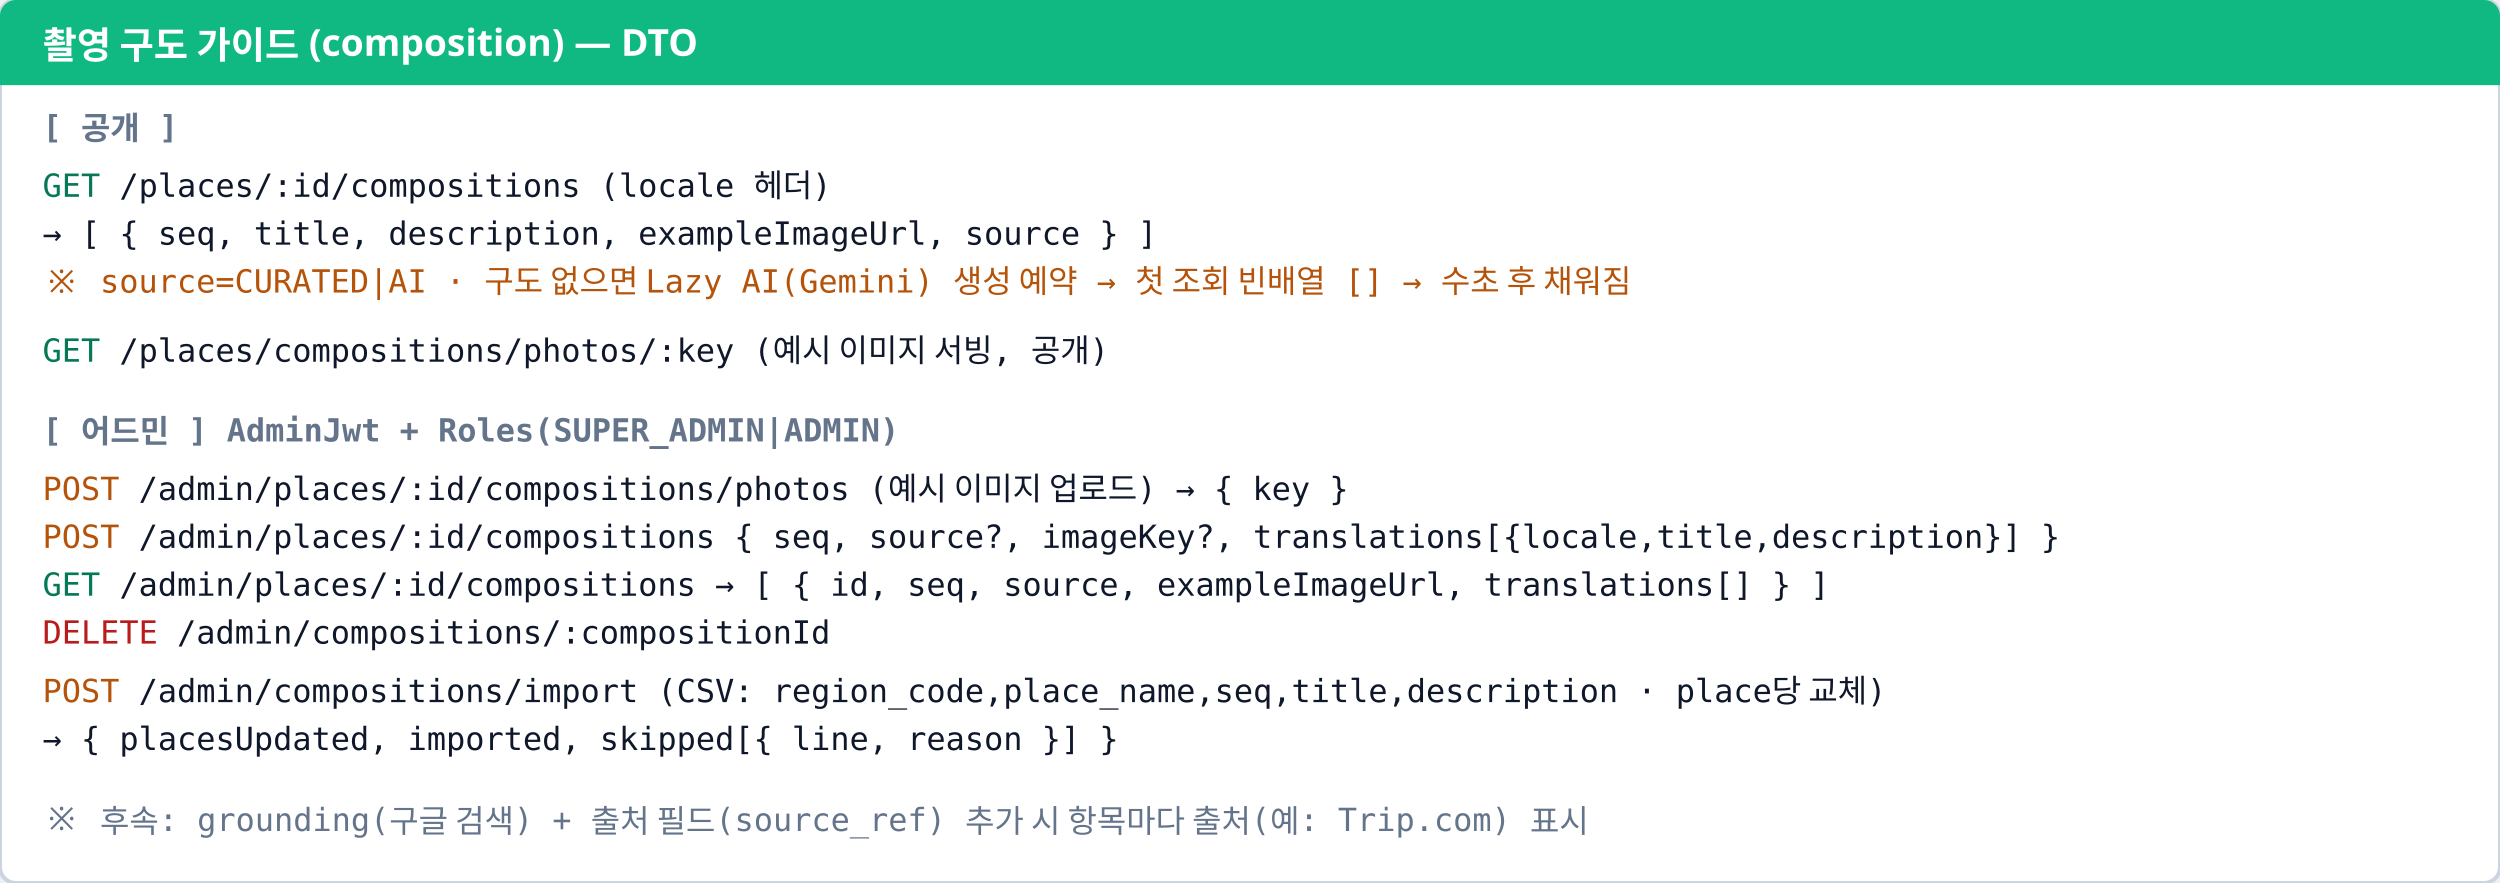
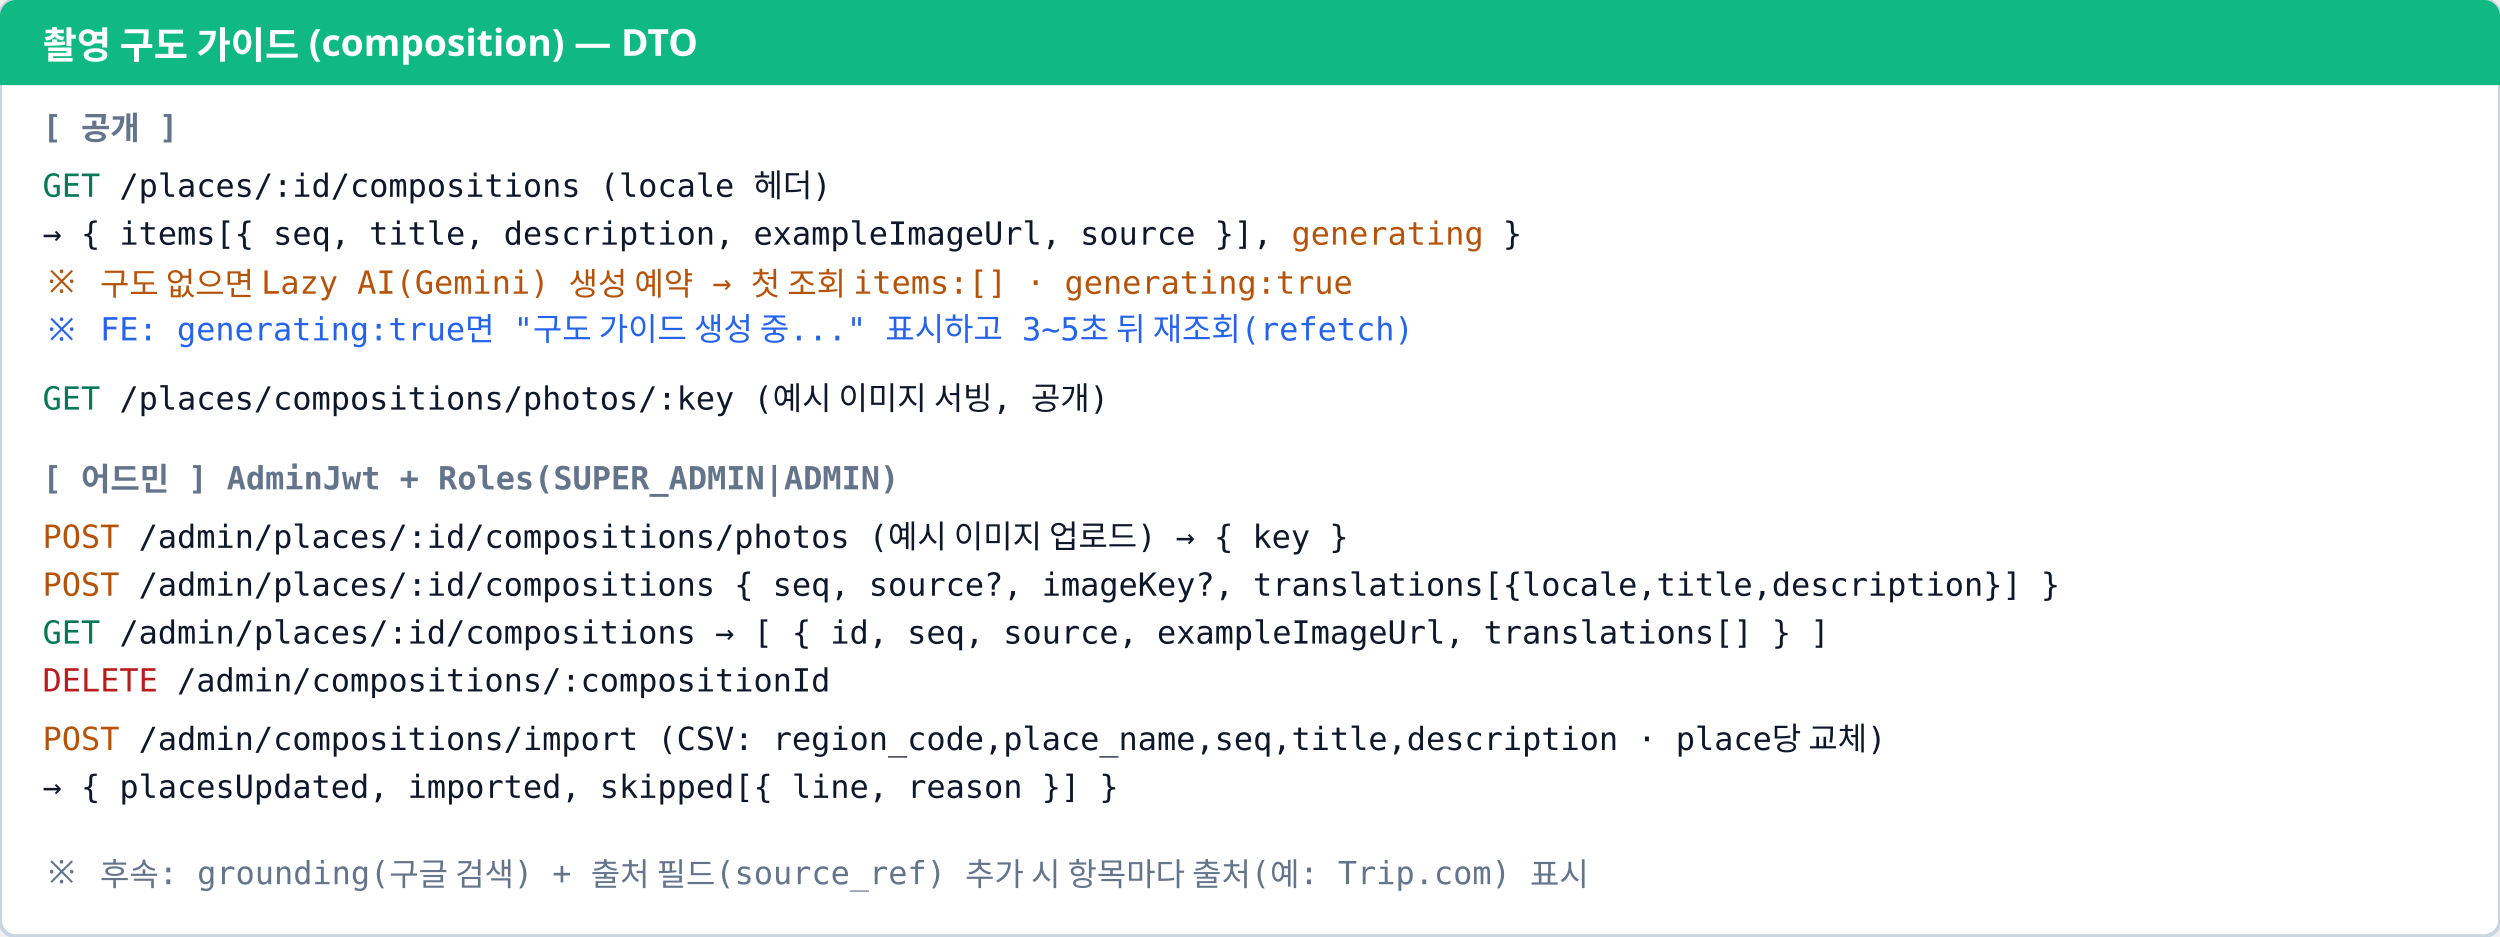
- <svg xmlns="http://www.w3.org/2000/svg" viewBox="0 0 940 332" font-family="sans-serif">
-   <rect width="940" height="332" rx="6" fill="#fff" stroke="#cbd5e1" stroke-width="1.5" />
+ <svg xmlns="http://www.w3.org/2000/svg" viewBox="0 0 940 352" font-family="sans-serif">
+   <rect width="940" height="352" rx="6" fill="#fff" stroke="#cbd5e1" stroke-width="1.5" />
  <path d="M0,6 a6,6 0 0 1 6,-6 h928 a6,6 0 0 1 6,6 v26 h-940 z" fill="#10b981" />
  <text x="16" y="22" fill="#fff" font-size="14" font-weight="700">촬영 구도 가이드 (composition) — DTO</text>
  <g font-family="monospace" font-size="12" fill="#0f172a">
    <text x="16" y="52" fill="#64748b" font-weight="700">[ 공개 ]</text>
    <text x="16" y="74">
      <tspan fill="#047857">GET</tspan>    /places/:id/compositions   (locale 헤더)</text>
-     <text x="16" y="92">    →  [ { seq, title, description, exampleImageUrl, source } ]</text>
-     <text x="16" y="110" fill="#b45309">    ※ source=CURATED|AI · 구도 없으면 Lazy AI(Gemini) 생성 예약 → 첫 조회 빈배열 [] → 수초 후 채워짐</text>
-     <text x="16" y="136">
+     <text x="16" y="92">    →  { items[{ seq, title, description, exampleImageUrl, source }], <tspan fill="#b45309">generating</tspan> }</text>
+     <text x="16" y="110" fill="#b45309">    ※ 구도 없으면 Lazy AI(Gemini) 생성 예약 → 첫 조회 items:[] · generating:true</text>
+     <text x="16" y="128" fill="#2563eb">    ※ FE: generating:true면 "구도 가이드 생성 중..." 표시하고 3~5초 뒤 재조회(refetch)</text>
+     <text x="16" y="154">
      <tspan fill="#047857">GET</tspan>    /places/compositions/photos/:key   (예시 이미지 서빙, 공개)</text>
-     <text x="16" y="166" fill="#64748b" font-weight="700">[ 어드민 ]  AdminJwt + Roles(SUPER_ADMIN|ADMIN)</text>
-     <text x="16" y="188">
+     <text x="16" y="184" fill="#64748b" font-weight="700">[ 어드민 ]  AdminJwt + Roles(SUPER_ADMIN|ADMIN)</text>
+     <text x="16" y="206">
      <tspan fill="#b45309">POST</tspan>   /admin/places/:id/compositions/photos   (예시 이미지 업로드)  →  { key }</text>
-     <text x="16" y="206">
+     <text x="16" y="224">
      <tspan fill="#b45309">POST</tspan>   /admin/places/:id/compositions   { seq, source?, imageKey?, translations[{locale,title,description}] }</text>
-     <text x="16" y="224">
+     <text x="16" y="242">
      <tspan fill="#047857">GET</tspan>    /admin/places/:id/compositions   →  [ { id, seq, source, exampleImageUrl, translations[] } ]</text>
-     <text x="16" y="242">
+     <text x="16" y="260">
      <tspan fill="#b91c1c">DELETE</tspan> /admin/compositions/:compositionId</text>
-     <text x="16" y="264">
+     <text x="16" y="282">
      <tspan fill="#b45309">POST</tspan>   /admin/compositions/import   (CSV: region_code,place_name,seq,title,description · place당 교체)</text>
-     <text x="16" y="282">    →  { placesUpdated, imported, skipped[{ line, reason }] }</text>
-     <text x="16" y="312" fill="#64748b">※ 후속: grounding(구글 검색) + 출처 필드(source_ref) 추가 시 항목마다 출처(예: Trip.com) 표시</text>
+     <text x="16" y="300">    →  { placesUpdated, imported, skipped[{ line, reason }] }</text>
+     <text x="16" y="332" fill="#64748b">※ 후속: grounding(구글 검색) + 출처 필드(source_ref) 추가 시 항목마다 출처(예: Trip.com) 표시</text>
  </g>
</svg>
